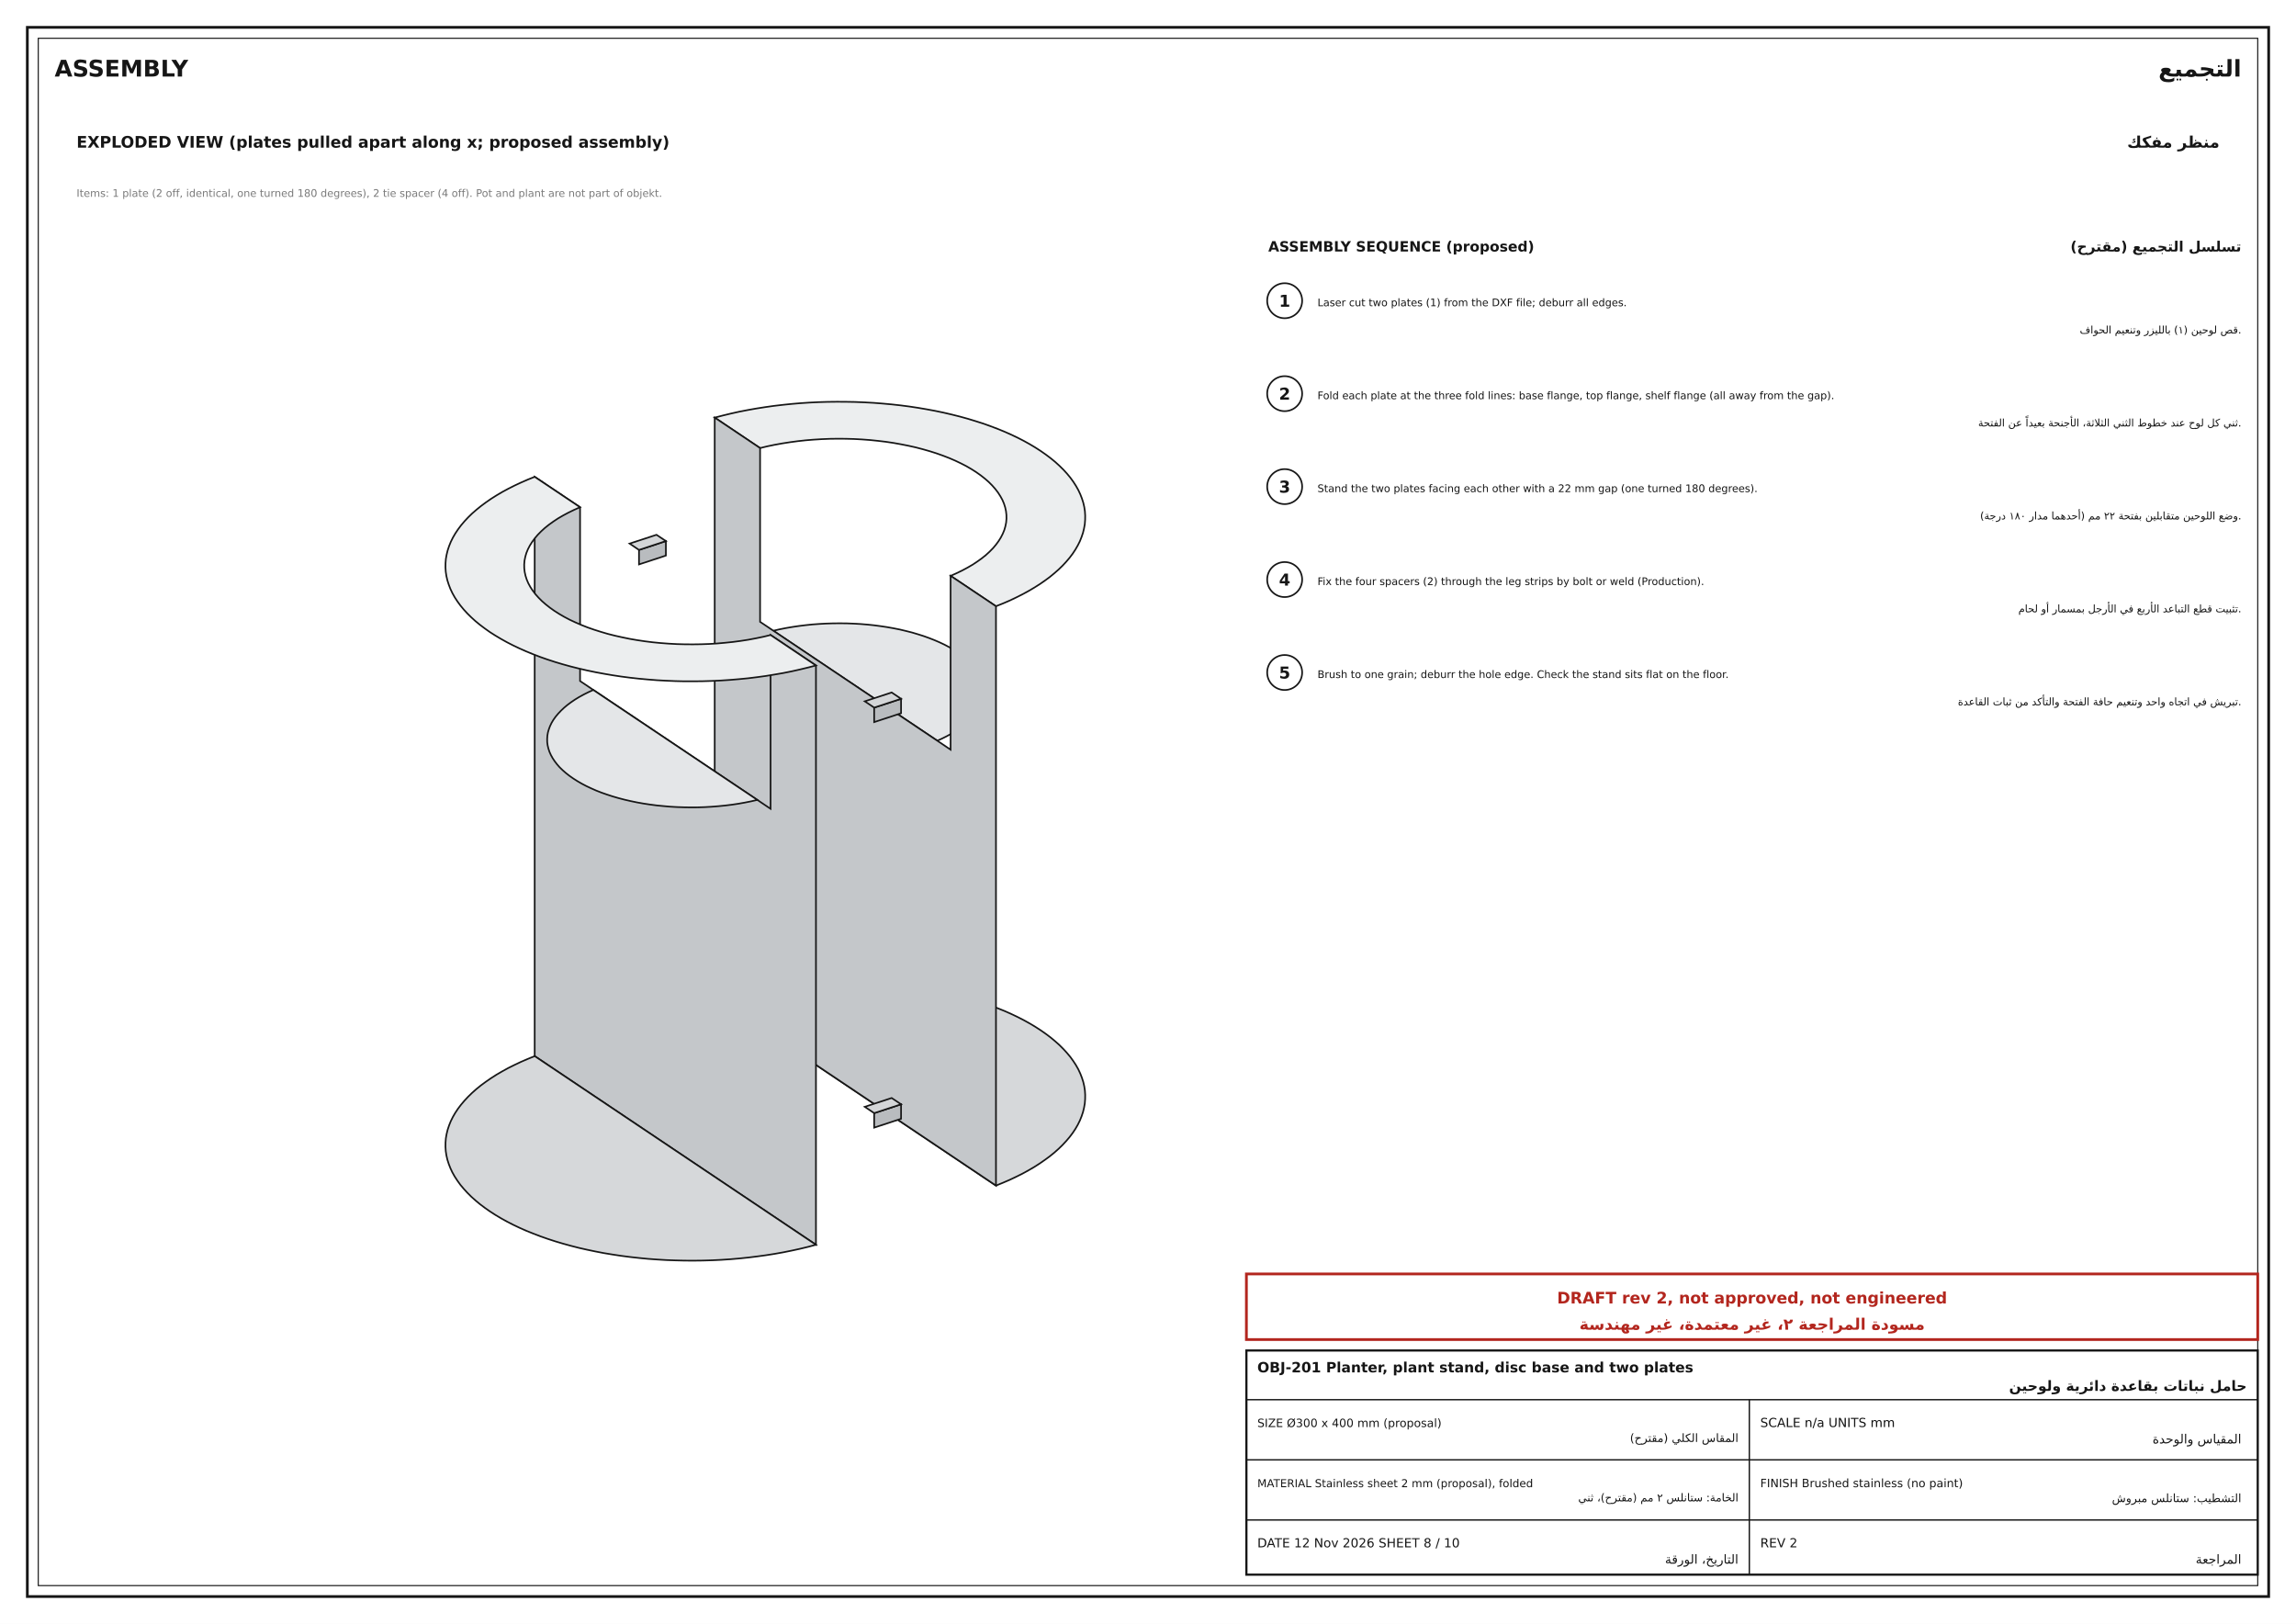
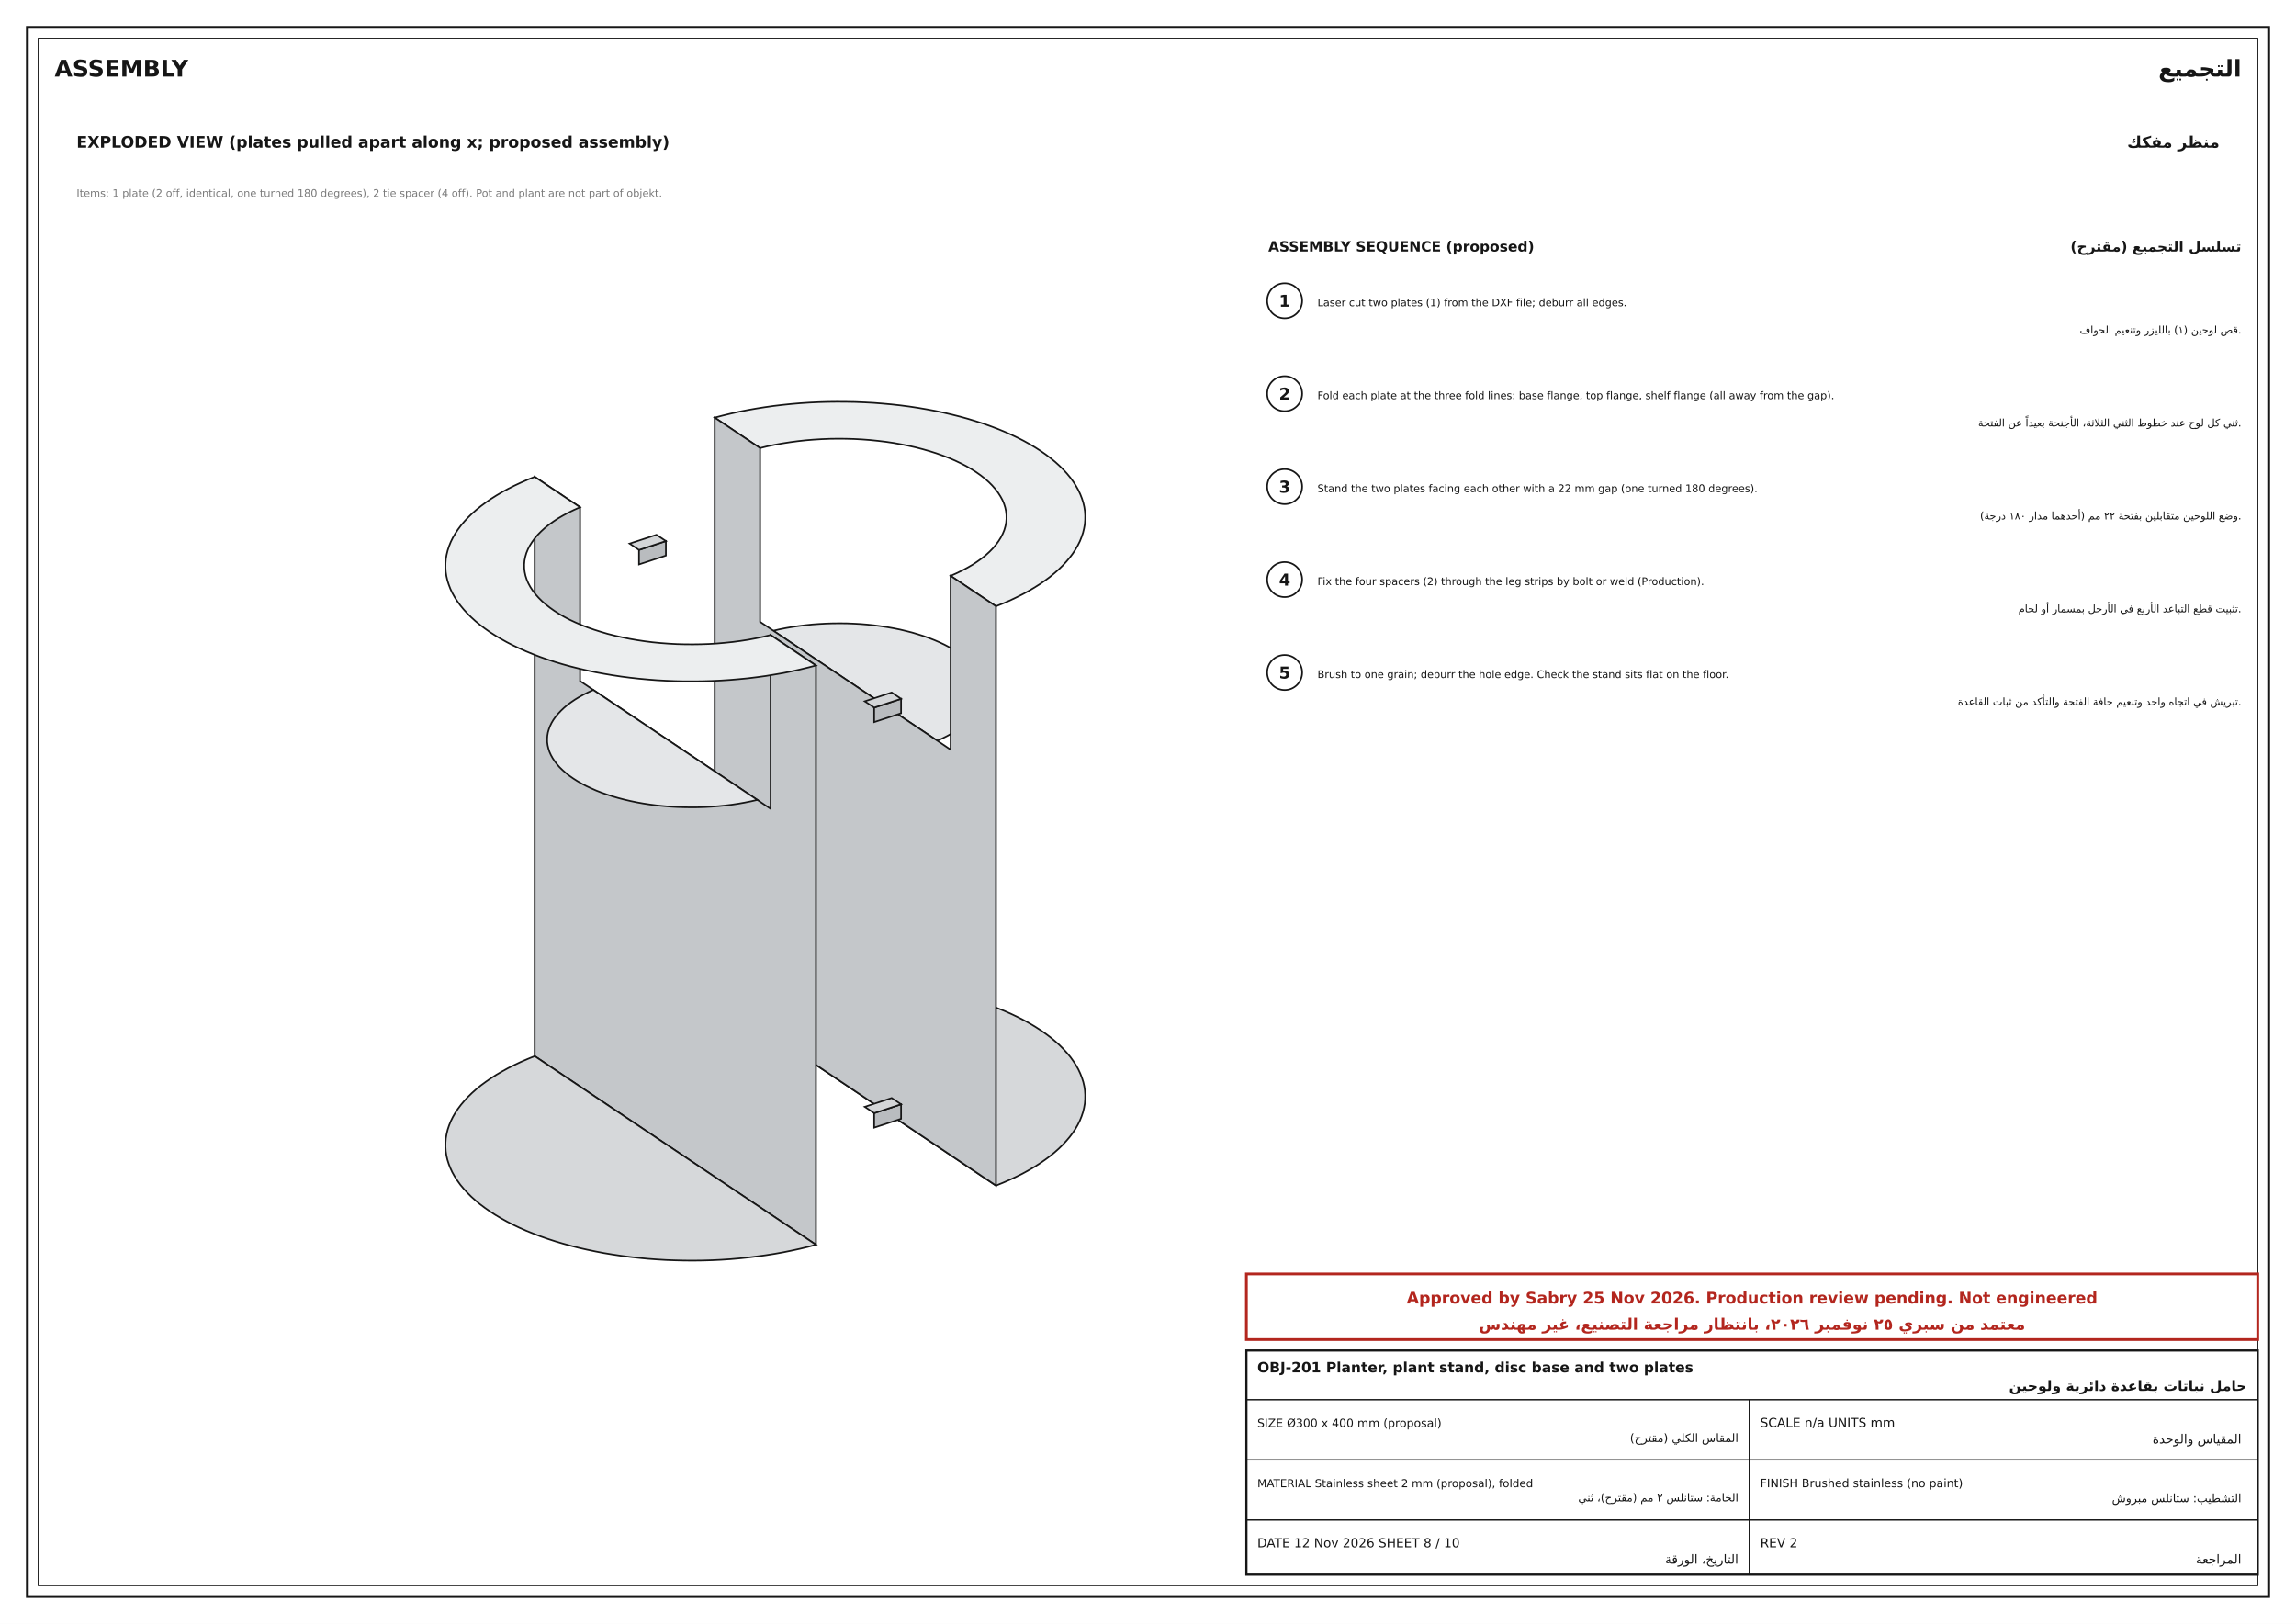
<svg xmlns="http://www.w3.org/2000/svg" viewBox="0 0 420 297" width="420mm" height="297mm">
  <rect width="420" height="297" fill="#fff" />
  <rect x="5.00" y="5.00" width="410.00" height="287.00" fill="none" stroke="#161616" stroke-width="0.5" />
  <rect x="7.00" y="7.00" width="406.00" height="283.00" fill="none" stroke="#161616" stroke-width="0.2" />
  <rect x="228.00" y="247.00" width="185.00" height="41.00" fill="#fff" stroke="#161616" stroke-width="0.4" />
  <line x1="228.00" y1="256.00" x2="413.00" y2="256.00" stroke="#161616" stroke-width="0.25" />
  <line x1="228.00" y1="267.00" x2="413.00" y2="267.00" stroke="#161616" stroke-width="0.25" />
  <line x1="228.00" y1="278.00" x2="413.00" y2="278.00" stroke="#161616" stroke-width="0.25" />
  <line x1="320.00" y1="256.00" x2="320.00" y2="288.00" stroke="#161616" stroke-width="0.25" />
  <text x="230.00" y="251.00" font-family="DejaVu Sans, Inter, Arial, sans-serif" font-size="2.6" font-weight="600" text-anchor="start" fill="#161616">OBJ-201   Planter, plant stand, disc base and two plates</text>
  <text x="411.00" y="254.38" font-family="DejaVu Sans, Inter, Arial, sans-serif" font-size="2.6" font-weight="600" text-anchor="end" fill="#161616">حامل نباتات بقاعدة دائرية ولوحين</text>
  <text x="230.00" y="261.00" font-family="DejaVu Sans, Inter, Arial, sans-serif" font-size="2.1" font-weight="400" text-anchor="start" fill="#161616">SIZE  Ø300 x 400 mm (proposal)</text>
  <text x="318.00" y="263.73" font-family="DejaVu Sans, Inter, Arial, sans-serif" font-size="2.1" font-weight="400" text-anchor="end" fill="#161616">المقاس الكلي (مقترح)</text>
  <text x="322.00" y="261.00" font-family="DejaVu Sans, Inter, Arial, sans-serif" font-size="2.3" font-weight="400" text-anchor="start" fill="#161616">SCALE  n/a   UNITS  mm</text>
  <text x="410.00" y="263.99" font-family="DejaVu Sans, Inter, Arial, sans-serif" font-size="2.3" font-weight="400" text-anchor="end" fill="#161616">المقياس والوحدة</text>
  <text x="230.00" y="272.00" font-family="DejaVu Sans, Inter, Arial, sans-serif" font-size="2.0" font-weight="400" text-anchor="start" fill="#161616">MATERIAL  Stainless sheet 2 mm (proposal), folded</text>
  <text x="318.00" y="274.60" font-family="DejaVu Sans, Inter, Arial, sans-serif" font-size="2.0" font-weight="400" text-anchor="end" fill="#161616">الخامة: ستانلس ٢ مم (مقترح)، ثني</text>
  <text x="322.00" y="272.00" font-family="DejaVu Sans, Inter, Arial, sans-serif" font-size="2.1" font-weight="400" text-anchor="start" fill="#161616">FINISH  Brushed stainless (no paint)</text>
  <text x="410.00" y="274.73" font-family="DejaVu Sans, Inter, Arial, sans-serif" font-size="2.1" font-weight="400" text-anchor="end" fill="#161616">التشطيب: ستانلس مبروش</text>
  <text x="230.00" y="283.00" font-family="DejaVu Sans, Inter, Arial, sans-serif" font-size="2.3" font-weight="400" text-anchor="start" fill="#161616">DATE  12 Nov 2026      SHEET 8 / 10</text>
  <text x="318.00" y="285.99" font-family="DejaVu Sans, Inter, Arial, sans-serif" font-size="2.3" font-weight="400" text-anchor="end" fill="#161616">التاريخ، الورقة</text>
  <text x="322.00" y="283.00" font-family="DejaVu Sans, Inter, Arial, sans-serif" font-size="2.3" font-weight="400" text-anchor="start" fill="#161616">REV  2</text>
  <text x="410.00" y="285.99" font-family="DejaVu Sans, Inter, Arial, sans-serif" font-size="2.3" font-weight="400" text-anchor="end" fill="#161616">المراجعة</text>
  <rect x="228.00" y="233.00" width="185.00" height="12.00" fill="#fff" stroke="#b3261e" stroke-width="0.5" />
-   <text x="320.50" y="238.40" font-family="DejaVu Sans, Inter, Arial, sans-serif" font-size="2.9" font-weight="700" text-anchor="middle" fill="#b3261e">DRAFT rev 2, not approved, not engineered</text>
-   <text x="320.50" y="243.20" font-family="DejaVu Sans, Inter, Arial, sans-serif" font-size="2.9" font-weight="700" text-anchor="middle" fill="#b3261e">مسودة المراجعة ٢، غير معتمدة، غير مهندسة</text>
+   <text x="320.50" y="238.40" font-family="DejaVu Sans, Inter, Arial, sans-serif" font-size="2.9" font-weight="700" text-anchor="middle" fill="#b3261e">Approved by Sabry 25 Nov 2026. Production review pending. Not engineered</text>
+   <text x="320.50" y="243.20" font-family="DejaVu Sans, Inter, Arial, sans-serif" font-size="2.9" font-weight="700" text-anchor="middle" fill="#b3261e">معتمد من سبري ٢٥ نوفمبر ٢٠٢٦، بانتظار مراجعة التصنيع، غير مهندس</text>
  <text x="10.00" y="14.00" font-family="DejaVu Sans, Inter, Arial, sans-serif" font-size="4.2" font-weight="700" text-anchor="start" fill="#161616">ASSEMBLY</text>
  <text x="410.00" y="14.00" font-family="DejaVu Sans, Inter, Arial, sans-serif" font-size="4.2" font-weight="700" text-anchor="end" fill="#161616">التجميع</text>
  <defs>
    <pattern id="hatch" width="1.3" height="1.3" patternUnits="userSpaceOnUse" patternTransform="rotate(45)">
      <line x1="0" y1="0" x2="0" y2="1.3" stroke="#161616" stroke-width=".25" />
    </pattern>
  </defs>
  <text x="14.00" y="27.00" font-family="DejaVu Sans, Inter, Arial, sans-serif" font-size="2.9" font-weight="700" text-anchor="start" fill="#161616">EXPLODED VIEW (plates pulled apart along x; proposed assembly)</text>
  <text x="406.00" y="27.00" font-family="DejaVu Sans, Inter, Arial, sans-serif" font-size="2.9" font-weight="700" text-anchor="end" fill="#161616">منظر مفكك</text>
  <polygon points="182.19,216.84 183.47,216.32 184.70,215.79 185.88,215.23 187.03,214.66 188.12,214.06 189.17,213.45 190.17,212.81 191.11,212.16 192.01,211.50 192.85,210.82 193.64,210.12 194.37,209.41 195.04,208.69 195.66,207.96 196.22,207.22 196.72,206.47 197.16,205.71 197.54,204.94 197.85,204.17 198.11,203.39 198.30,202.61 198.44,201.82 198.50,201.04 198.51,200.25 198.46,199.46 198.34,198.68 198.16,197.89 197.91,197.11 197.61,196.34 197.25,195.57 196.82,194.81 196.33,194.06 195.79,193.31 195.18,192.58 194.52,191.86 193.80,191.14 193.03,190.45 192.20,189.76 191.31,189.09 190.38,188.44 189.39,187.80 188.35,187.18 187.27,186.58 186.14,186.00 184.96,185.44 183.74,184.90 182.47,184.39 181.17,183.89 179.83,183.42 178.45,182.97 177.04,182.55 175.59,182.15 174.11,181.77 172.61,181.43 171.08,181.11 169.52,180.81 167.94,180.55 166.35,180.31 164.73,180.10 163.10,179.92 161.45,179.76 159.80,179.64 158.13,179.54 156.46,179.48 154.79,179.44 153.11,179.43 151.43,179.45 149.76,179.50 148.09,179.58 146.43,179.69 144.78,179.83 143.14,180.00 141.52,180.20 139.91,180.42 138.32,180.67 136.75,180.95 135.21,181.26 133.69,181.59 132.20,181.95 130.74,182.34" fill="#d6d8da" stroke="#161616" stroke-width="0.3" />
  <polygon points="171.47,135.48 172.37,135.06 173.23,134.63 174.05,134.18 174.82,133.71 175.54,133.22 176.21,132.72 176.83,132.21 177.39,131.68 177.90,131.14 178.36,130.58 178.76,130.02 179.10,129.45 179.38,128.87 179.60,128.29 179.77,127.70 179.87,127.11 179.91,126.52 179.90,125.93 179.82,125.34 179.68,124.75 179.49,124.16 179.23,123.58 178.91,123.01 178.54,122.44 178.11,121.89 177.63,121.34 177.08,120.80 176.49,120.28 175.84,119.77 175.14,119.28 174.39,118.80 173.60,118.34 172.76,117.90 171.87,117.48 170.94,117.08 169.97,116.70 168.97,116.34 167.93,116.01 166.86,115.69 165.75,115.41 164.62,115.14 163.46,114.91 162.28,114.70 161.08,114.52 159.87,114.36 158.63,114.23 157.39,114.13 156.14,114.06 154.88,114.01 153.62,114.00 152.36,114.01 151.10,114.05 149.85,114.12 148.60,114.21 147.37,114.34 146.15,114.49 144.94,114.67 143.76,114.87 142.60,115.10 141.46,115.36" fill="#e4e6e8" stroke="#161616" stroke-width="0.3" />
  <polygon points="182.19,110.88 183.47,110.37 184.70,109.84 185.88,109.28 187.03,108.70 188.12,108.11 189.17,107.49 190.17,106.86 191.11,106.21 192.01,105.55 192.85,104.86 193.64,104.17 194.37,103.46 195.04,102.74 195.66,102.01 196.22,101.27 196.72,100.51 197.16,99.75 197.54,98.99 197.85,98.21 198.11,97.44 198.30,96.65 198.44,95.87 198.50,95.08 198.51,94.30 198.46,93.51 198.34,92.72 198.16,91.94 197.91,91.16 197.61,90.39 197.25,89.62 196.82,88.86 196.33,88.10 195.79,87.36 195.18,86.62 194.52,85.90 193.80,85.19 193.03,84.49 192.20,83.81 191.31,83.14 190.38,82.49 189.39,81.85 188.35,81.23 187.27,80.63 186.14,80.05 184.96,79.49 183.74,78.95 182.47,78.43 181.17,77.94 179.83,77.46 178.45,77.02 177.04,76.59 175.59,76.19 174.11,75.82 172.61,75.47 171.08,75.15 169.52,74.86 167.94,74.59 166.35,74.35 164.73,74.14 163.10,73.96 161.45,73.81 159.80,73.68 158.13,73.59 156.46,73.52 154.79,73.49 153.11,73.48 151.43,73.50 149.76,73.55 148.09,73.63 146.43,73.74 144.78,73.88 143.14,74.05 141.52,74.24 139.91,74.47 138.32,74.72 136.75,75.00 135.21,75.30 133.69,75.64 132.20,76.00 130.74,76.38 139.04,81.95 140.36,81.63 141.71,81.35 143.09,81.10 144.50,80.88 145.92,80.69 147.37,80.53 148.82,80.41 150.29,80.32 151.77,80.26 153.25,80.24 154.73,80.25 156.21,80.29 157.68,80.37 159.15,80.48 160.60,80.63 162.03,80.80 163.44,81.01 164.83,81.26 166.19,81.53 167.53,81.83 168.83,82.17 170.09,82.53 171.32,82.92 172.50,83.34 173.64,83.78 174.73,84.25 175.78,84.75 176.77,85.26 177.70,85.80 178.58,86.36 179.40,86.94 180.16,87.54 180.86,88.15 181.49,88.78 182.06,89.43 182.56,90.08 182.99,90.75 183.36,91.42 183.65,92.10 183.87,92.79 184.02,93.48 184.10,94.18 184.11,94.87 184.05,95.57 183.91,96.26 183.71,96.95 183.43,97.63 183.08,98.31 182.66,98.98 182.18,99.63 181.63,100.28 181.01,100.91 180.33,101.53 179.58,102.13 178.77,102.71 177.91,103.28 176.98,103.82 176.01,104.34 174.98,104.84 173.89,105.32" fill="#eceeef" stroke="#161616" stroke-width="0.3" />
  <polygon points="182.19,216.84 130.74,182.34 130.74,76.38 139.04,81.95 139.04,113.73 173.89,137.11 173.89,105.32 182.19,110.88" fill="#c4c7ca" stroke="#161616" stroke-width="0.3" />
  <polygon points="159.91,206.24 164.83,204.62 164.83,201.97 159.91,203.59" fill="#b9bcbf" stroke="#161616" stroke-width="0.3" />
  <polygon points="159.91,203.59 164.83,201.97 163.11,200.82 158.19,202.43" fill="#d4d6d8" stroke="#161616" stroke-width="0.3" />
  <polygon points="116.89,177.39 121.81,175.78 121.81,173.13 116.89,174.75" fill="#b9bcbf" stroke="#161616" stroke-width="0.3" />
  <polygon points="116.89,174.75 121.81,173.13 120.09,171.98 115.17,173.59" fill="#d4d6d8" stroke="#161616" stroke-width="0.3" />
  <polygon points="159.91,132.07 164.83,130.45 164.83,127.81 159.91,129.42" fill="#b9bcbf" stroke="#161616" stroke-width="0.3" />
  <polygon points="159.91,129.42 164.83,127.81 163.11,126.65 158.19,128.27" fill="#d4d6d8" stroke="#161616" stroke-width="0.3" />
  <polygon points="116.89,103.23 121.81,101.61 121.81,98.96 116.89,100.58" fill="#b9bcbf" stroke="#161616" stroke-width="0.3" />
  <polygon points="116.89,100.58 121.81,98.96 120.09,97.81 115.17,99.42" fill="#d4d6d8" stroke="#161616" stroke-width="0.3" />
  <polygon points="149.26,227.66 97.81,193.16 97.81,87.21 106.11,92.77 106.11,124.56 140.96,147.93 140.96,116.14 149.26,121.71" fill="#c4c7ca" stroke="#161616" stroke-width="0.3" />
  <polygon points="149.26,227.66 147.80,228.05 146.31,228.41 144.79,228.74 143.25,229.05 141.68,229.33 140.09,229.58 138.48,229.80 136.86,230.00 135.22,230.17 133.57,230.31 131.91,230.42 130.24,230.50 128.57,230.55 126.89,230.57 125.21,230.56 123.54,230.52 121.87,230.46 120.20,230.36 118.55,230.24 116.90,230.08 115.27,229.90 113.65,229.69 112.06,229.45 110.48,229.19 108.92,228.89 107.39,228.57 105.89,228.23 104.41,227.85 102.96,227.45 101.55,227.03 100.17,226.58 98.83,226.11 97.53,225.61 96.26,225.10 95.04,224.56 93.86,224.00 92.73,223.42 91.65,222.82 90.61,222.20 89.62,221.56 88.69,220.91 87.80,220.24 86.97,219.55 86.20,218.86 85.48,218.14 84.82,217.42 84.21,216.69 83.67,215.94 83.18,215.19 82.75,214.43 82.39,213.66 82.09,212.89 81.84,212.11 81.66,211.32 81.54,210.54 81.49,209.75 81.50,208.96 81.56,208.18 81.70,207.39 81.89,206.61 82.15,205.83 82.46,205.06 82.84,204.29 83.28,203.53 83.78,202.78 84.34,202.04 84.96,201.31 85.63,200.59 86.36,199.88 87.15,199.18 87.99,198.50 88.89,197.84 89.83,197.19 90.83,196.55 91.88,195.94 92.97,195.34 94.12,194.77 95.30,194.21 96.53,193.68 97.81,193.16" fill="#d6d8da" stroke="#161616" stroke-width="0.3" />
  <polygon points="138.54,146.30 137.40,146.56 136.24,146.79 135.06,147.00 133.85,147.18 132.63,147.33 131.40,147.45 130.15,147.55 128.90,147.62 127.64,147.66 126.38,147.67 125.12,147.65 123.86,147.61 122.61,147.54 121.37,147.43 120.13,147.31 118.92,147.15 117.72,146.97 116.54,146.76 115.38,146.52 114.25,146.26 113.14,145.97 112.07,145.66 111.03,145.32 110.03,144.97 109.06,144.59 108.13,144.18 107.24,143.76 106.40,143.32 105.61,142.86 104.86,142.38 104.16,141.89 103.51,141.38 102.92,140.86 102.37,140.33 101.89,139.78 101.46,139.22 101.09,138.66 100.77,138.08 100.51,137.50 100.32,136.92 100.18,136.33 100.10,135.74 100.09,135.14 100.13,134.55 100.23,133.96 100.40,133.38 100.62,132.79 100.90,132.21 101.24,131.64 101.64,131.08 102.10,130.53 102.61,129.99 103.17,129.46 103.79,128.94 104.46,128.44 105.18,127.95 105.95,127.48 106.77,127.03 107.63,126.60 108.53,126.19" fill="#e4e6e8" stroke="#161616" stroke-width="0.3" />
  <polygon points="149.26,121.71 147.80,122.09 146.31,122.45 144.79,122.79 143.25,123.10 141.68,123.37 140.09,123.63 138.48,123.85 136.86,124.05 135.22,124.21 133.57,124.35 131.91,124.46 130.24,124.54 128.57,124.59 126.89,124.61 125.21,124.61 123.54,124.57 121.87,124.50 120.20,124.41 118.55,124.28 116.90,124.13 115.27,123.95 113.65,123.74 112.06,123.50 110.48,123.23 108.92,122.94 107.39,122.62 105.89,122.27 104.41,121.90 102.96,121.50 101.55,121.08 100.17,120.63 98.83,120.16 97.53,119.66 96.26,119.14 95.04,118.60 93.86,118.04 92.73,117.46 91.65,116.86 90.61,116.24 89.62,115.61 88.69,114.95 87.80,114.28 86.97,113.60 86.20,112.90 85.48,112.19 84.82,111.47 84.21,110.73 83.67,109.99 83.18,109.24 82.75,108.47 82.39,107.71 82.09,106.93 81.84,106.15 81.66,105.37 81.54,104.58 81.49,103.80 81.50,103.01 81.56,102.22 81.70,101.44 81.89,100.66 82.15,99.88 82.46,99.11 82.84,98.34 83.28,97.58 83.78,96.83 84.34,96.08 84.96,95.35 85.63,94.63 86.36,93.92 87.15,93.23 87.99,92.55 88.89,91.88 89.83,91.23 90.83,90.60 91.88,89.98 92.97,89.39 94.12,88.81 95.30,88.26 96.53,87.72 97.81,87.21 106.11,92.77 105.02,93.25 103.99,93.75 103.02,94.27 102.09,94.81 101.23,95.38 100.42,95.96 99.67,96.56 98.99,97.18 98.37,97.81 97.82,98.46 97.34,99.12 96.92,99.78 96.57,100.46 96.29,101.14 96.09,101.83 95.95,102.53 95.89,103.22 95.90,103.92 95.98,104.61 96.13,105.30 96.35,105.99 96.64,106.67 97.01,107.35 97.44,108.01 97.94,108.67 98.51,109.31 99.14,109.94 99.84,110.55 100.60,111.15 101.42,111.73 102.30,112.29 103.23,112.83 104.22,113.35 105.27,113.84 106.36,114.31 107.50,114.76 108.68,115.17 109.91,115.56 111.17,115.93 112.47,116.26 113.81,116.56 115.17,116.84 116.56,117.08 117.97,117.29 119.40,117.47 120.85,117.61 122.32,117.72 123.79,117.80 125.27,117.84 126.75,117.85 128.23,117.83 129.71,117.78 131.18,117.69 132.63,117.56 134.08,117.41 135.50,117.22 136.91,117.00 138.29,116.74 139.64,116.46 140.96,116.14" fill="#eceeef" stroke="#161616" stroke-width="0.3" />
  <text x="14.00" y="36.00" font-family="DejaVu Sans, Inter, Arial, sans-serif" font-size="1.9" font-weight="400" text-anchor="start" fill="#7a7a7a">Items: 1 plate (2 off, identical, one turned 180 degrees), 2 tie spacer (4 off). Pot and plant are not part of objekt.</text>
  <text x="232.00" y="46.00" font-family="DejaVu Sans, Inter, Arial, sans-serif" font-size="2.6" font-weight="600" text-anchor="start" fill="#161616">ASSEMBLY SEQUENCE (proposed)</text>
  <text x="410.00" y="46.00" font-family="DejaVu Sans, Inter, Arial, sans-serif" font-size="2.6" font-weight="600" text-anchor="end" fill="#161616">تسلسل التجميع (مقترح)</text>
  <circle cx="235.00" cy="55.00" r="3.2" fill="#fff" stroke="#161616" stroke-width=".3" />
  <text x="235.00" y="56.10" font-family="DejaVu Sans, Inter, Arial, sans-serif" font-size="3" font-weight="600" text-anchor="middle" fill="#161616">1</text>
  <text x="241.00" y="56.00" font-family="DejaVu Sans, Inter, Arial, sans-serif" font-size="1.9" font-weight="400" text-anchor="start" fill="#161616">Laser cut two plates (1) from the DXF file; deburr all edges.</text>
  <text x="410.00" y="61.00" font-family="DejaVu Sans, Inter, Arial, sans-serif" font-size="1.9" font-weight="400" text-anchor="end" fill="#161616">قص لوحين (١) بالليزر وتنعيم الحواف.</text>
  <circle cx="235.00" cy="72.00" r="3.2" fill="#fff" stroke="#161616" stroke-width=".3" />
  <text x="235.00" y="73.10" font-family="DejaVu Sans, Inter, Arial, sans-serif" font-size="3" font-weight="600" text-anchor="middle" fill="#161616">2</text>
  <text x="241.00" y="73.00" font-family="DejaVu Sans, Inter, Arial, sans-serif" font-size="1.9" font-weight="400" text-anchor="start" fill="#161616">Fold each plate at the three fold lines: base flange, top flange, shelf flange (all away from the gap).</text>
  <text x="410.00" y="78.00" font-family="DejaVu Sans, Inter, Arial, sans-serif" font-size="1.9" font-weight="400" text-anchor="end" fill="#161616">ثني كل لوح عند خطوط الثني الثلاثة، الأجنحة بعيداً عن الفتحة.</text>
  <circle cx="235.00" cy="89.00" r="3.2" fill="#fff" stroke="#161616" stroke-width=".3" />
  <text x="235.00" y="90.10" font-family="DejaVu Sans, Inter, Arial, sans-serif" font-size="3" font-weight="600" text-anchor="middle" fill="#161616">3</text>
  <text x="241.00" y="90.00" font-family="DejaVu Sans, Inter, Arial, sans-serif" font-size="1.9" font-weight="400" text-anchor="start" fill="#161616">Stand the two plates facing each other with a 22 mm gap (one turned 180 degrees).</text>
  <text x="410.00" y="95.00" font-family="DejaVu Sans, Inter, Arial, sans-serif" font-size="1.9" font-weight="400" text-anchor="end" fill="#161616">وضع اللوحين متقابلين بفتحة ٢٢ مم (أحدهما مدار ١٨٠ درجة).</text>
  <circle cx="235.00" cy="106.00" r="3.2" fill="#fff" stroke="#161616" stroke-width=".3" />
  <text x="235.00" y="107.10" font-family="DejaVu Sans, Inter, Arial, sans-serif" font-size="3" font-weight="600" text-anchor="middle" fill="#161616">4</text>
  <text x="241.00" y="107.00" font-family="DejaVu Sans, Inter, Arial, sans-serif" font-size="1.9" font-weight="400" text-anchor="start" fill="#161616">Fix the four spacers (2) through the leg strips by bolt or weld (Production).</text>
  <text x="410.00" y="112.00" font-family="DejaVu Sans, Inter, Arial, sans-serif" font-size="1.9" font-weight="400" text-anchor="end" fill="#161616">تثبيت قطع التباعد الأربع في الأرجل بمسمار أو لحام.</text>
  <circle cx="235.00" cy="123.00" r="3.2" fill="#fff" stroke="#161616" stroke-width=".3" />
  <text x="235.00" y="124.10" font-family="DejaVu Sans, Inter, Arial, sans-serif" font-size="3" font-weight="600" text-anchor="middle" fill="#161616">5</text>
  <text x="241.00" y="124.00" font-family="DejaVu Sans, Inter, Arial, sans-serif" font-size="1.9" font-weight="400" text-anchor="start" fill="#161616">Brush to one grain; deburr the hole edge. Check the stand sits flat on the floor.</text>
  <text x="410.00" y="129.00" font-family="DejaVu Sans, Inter, Arial, sans-serif" font-size="1.9" font-weight="400" text-anchor="end" fill="#161616">تبريش في اتجاه واحد وتنعيم حافة الفتحة والتأكد من ثبات القاعدة.</text>
</svg>
